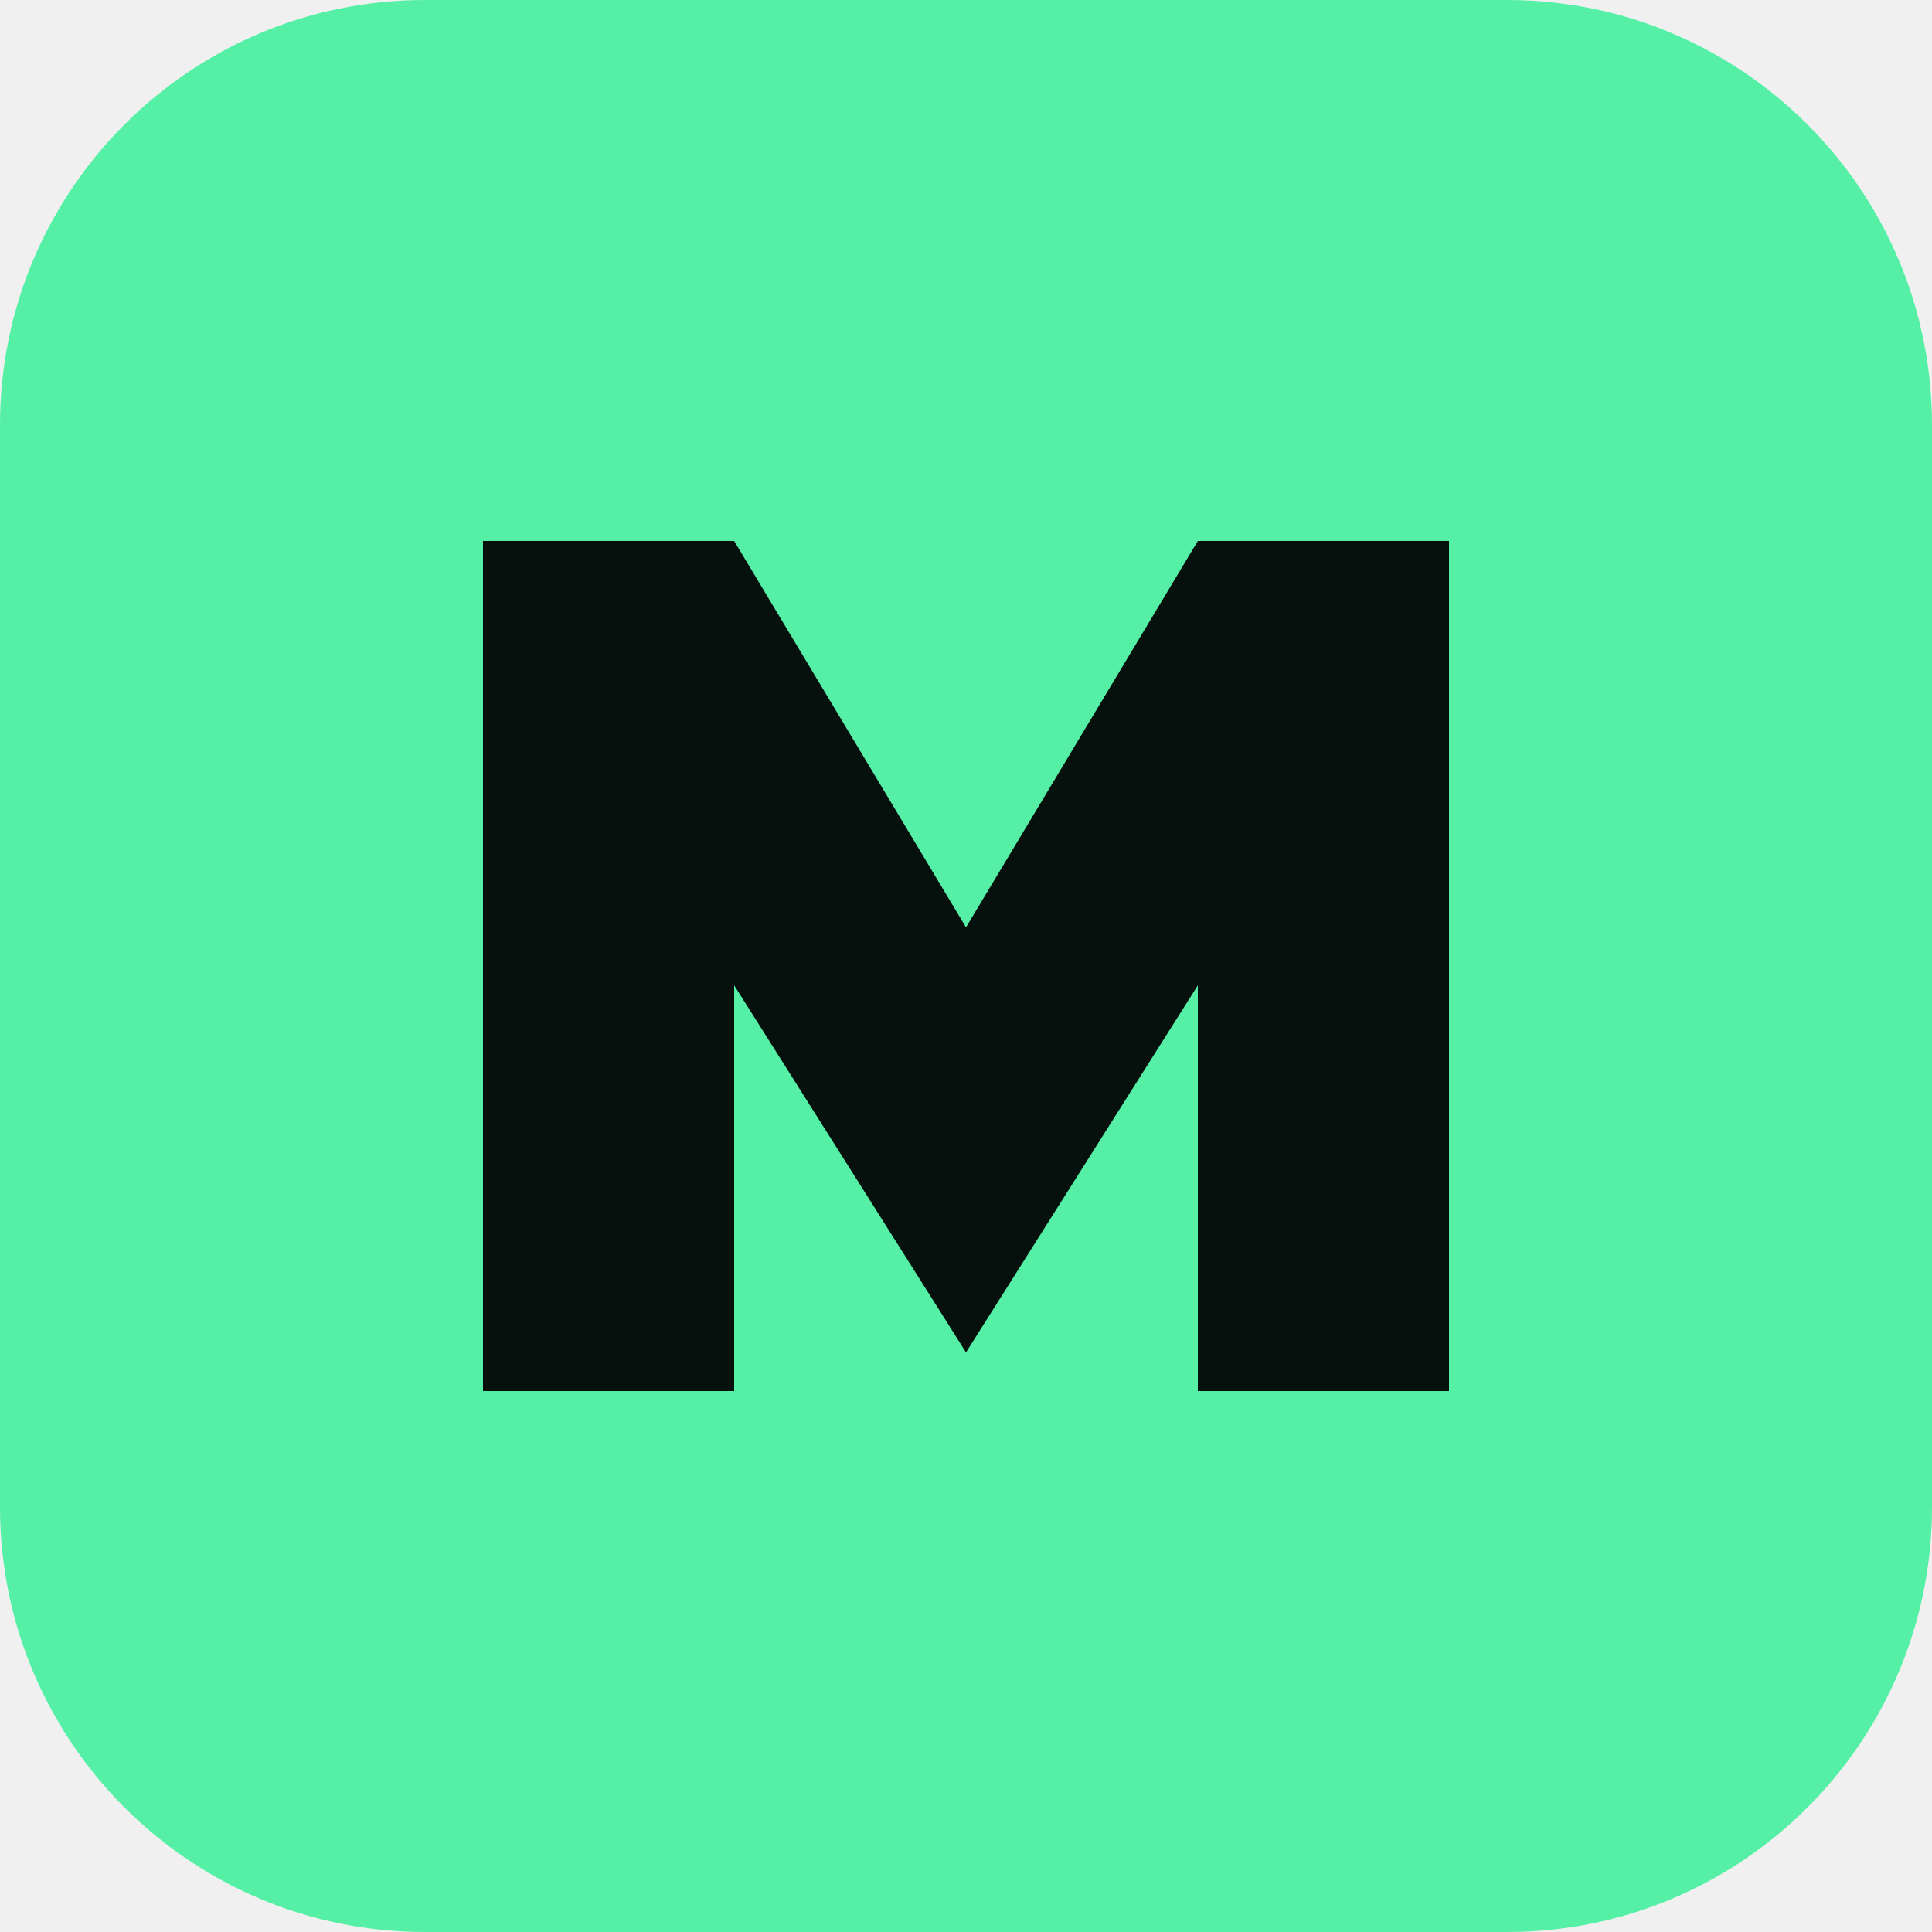
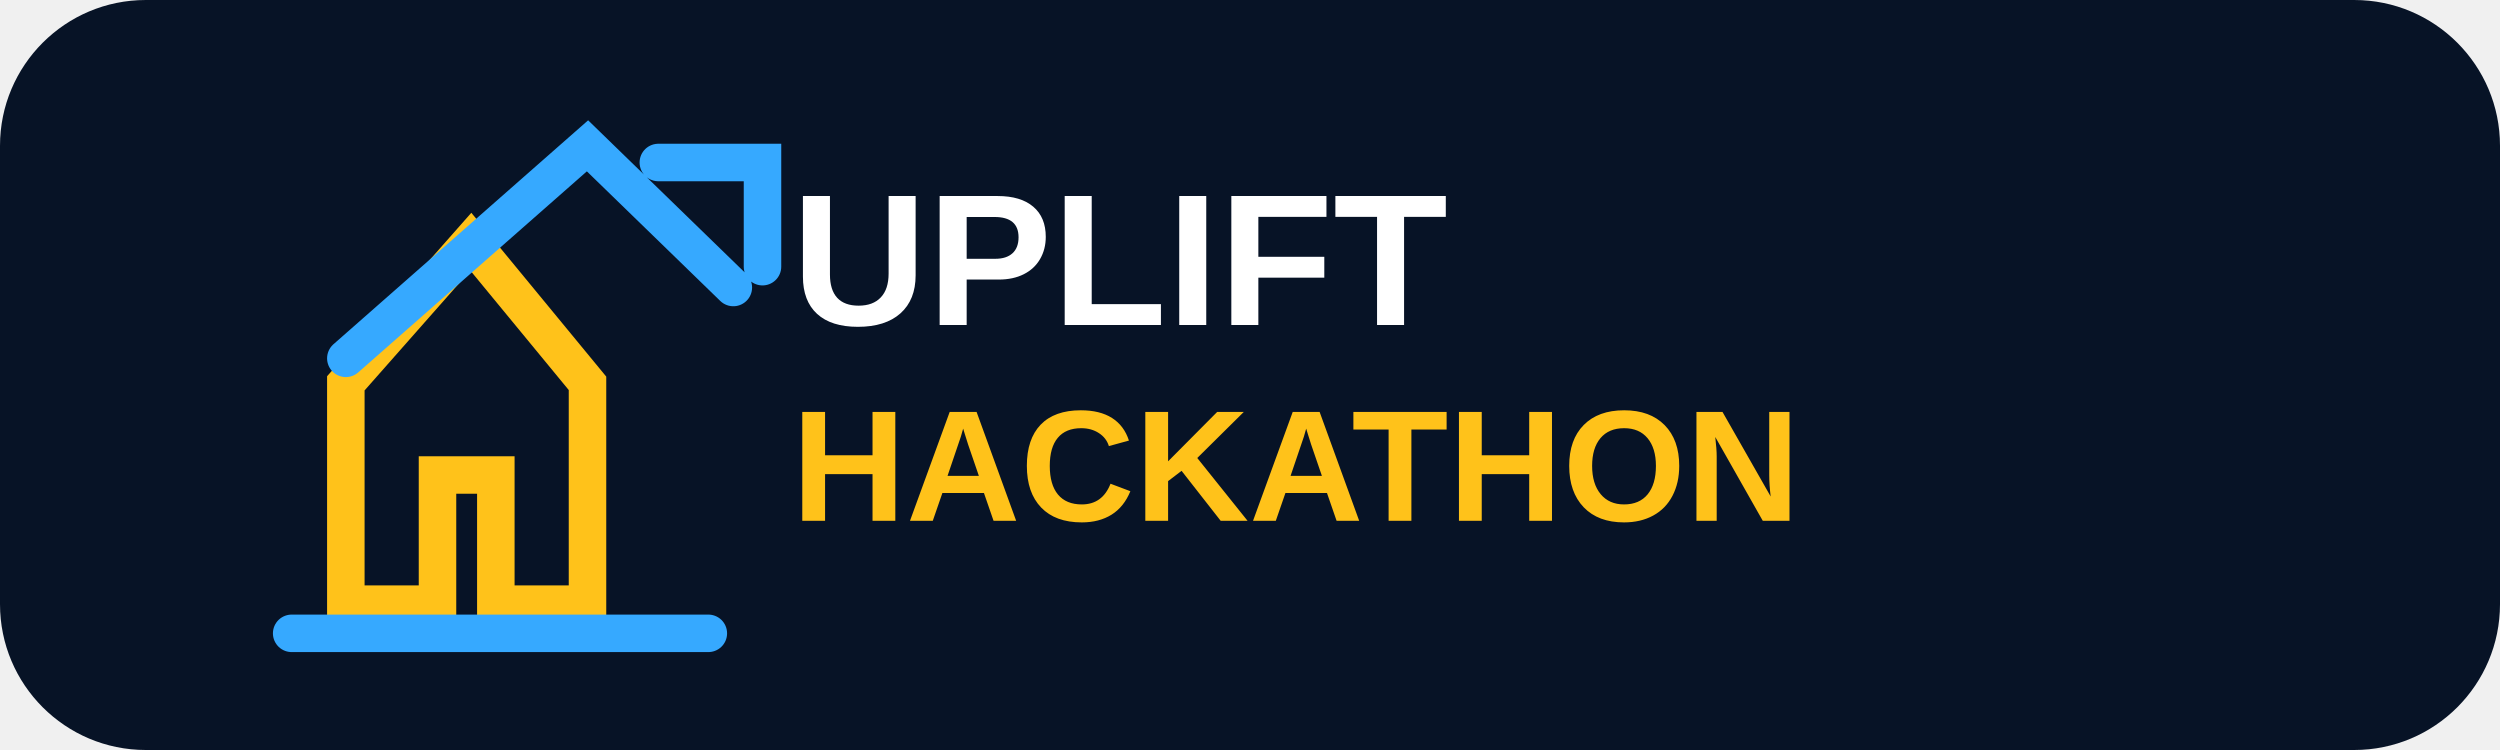
- <svg xmlns="http://www.w3.org/2000/svg" viewBox="0 0 100 100">
-   <rect width="100" height="100" rx="22" fill="#55f0a6" />
-   <path d="M25 72V28h13l12 20 12-20h13v44H62V51L50 70 38 51v21z" fill="#06110e" />
+ <svg xmlns="http://www.w3.org/2000/svg" viewBox="0 0 600 180">
+   <rect width="600" height="180" rx="35" fill="#071326" />
+   <g transform="translate(25 20)" fill="none" stroke-linecap="round">
+     <path d="M58 125V72l30-34 28 34v53H94V94H80v31z" stroke="#ffc21a" stroke-width="9" />
+     <path d="M58 66 116 15l35 34M133 19h25v25M45 132h100" stroke="#36a9ff" stroke-width="9" />
+   </g>
+   <text x="190" y="78" fill="#fff" font-size="45" font-family="Arial" font-weight="900">UPLIFT</text>
+   <text x="190" y="125" fill="#ffc21a" font-size="38" font-family="Arial" font-weight="900">HACKATHON</text>
</svg>
